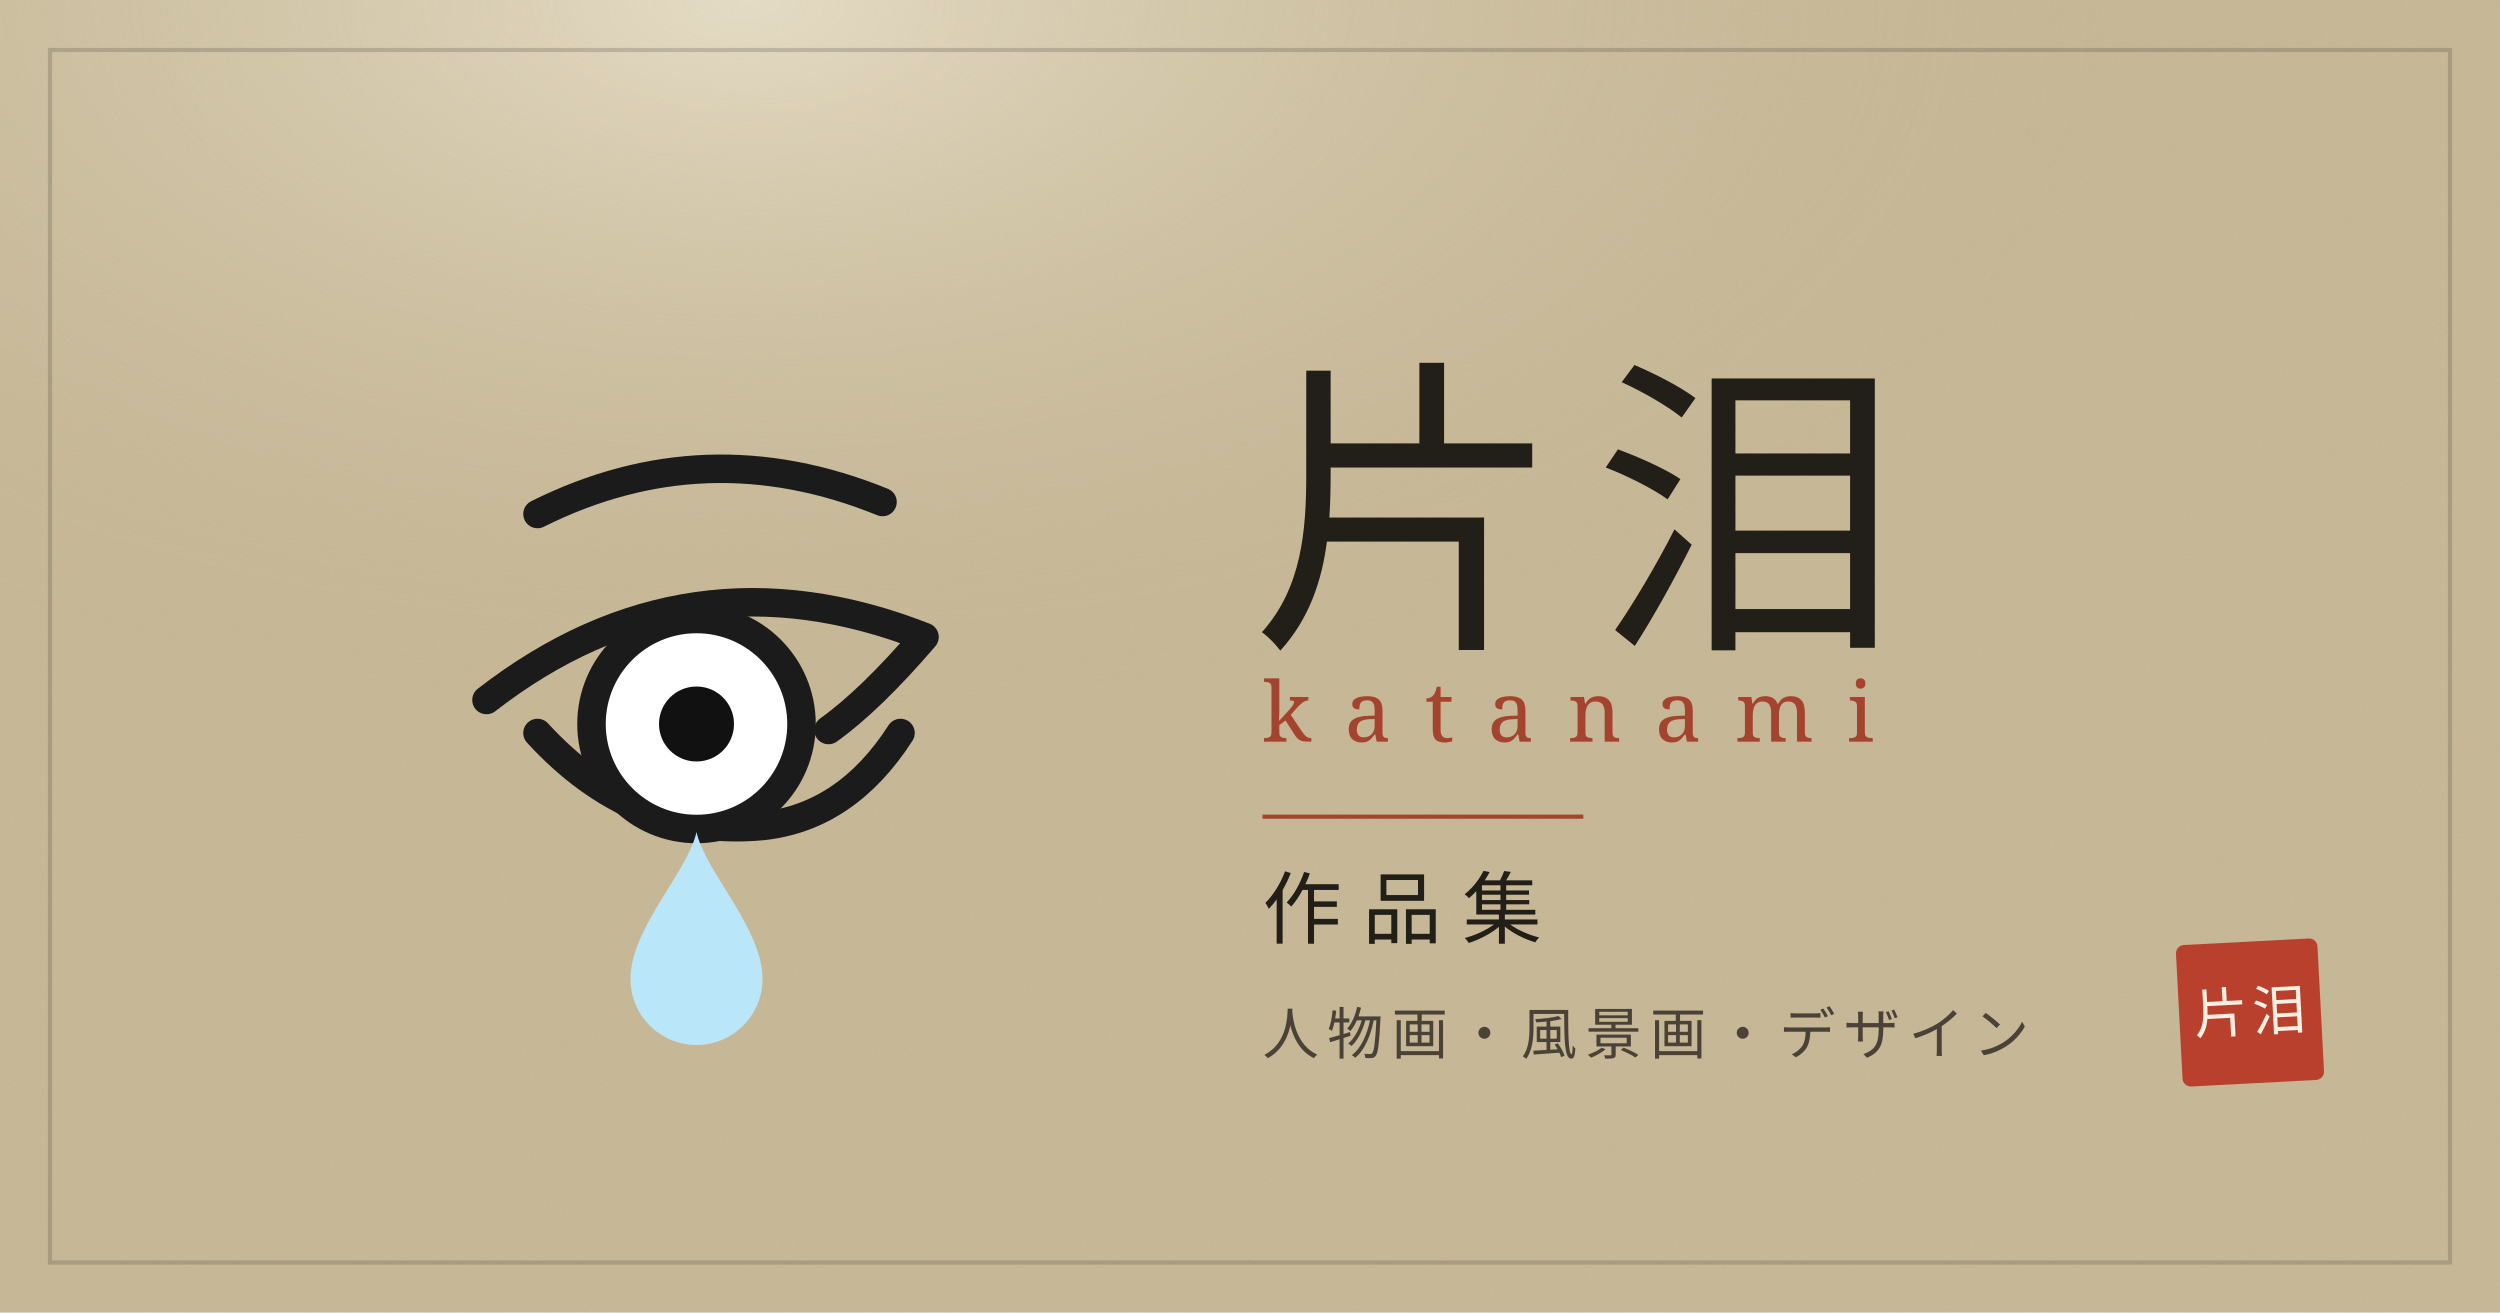
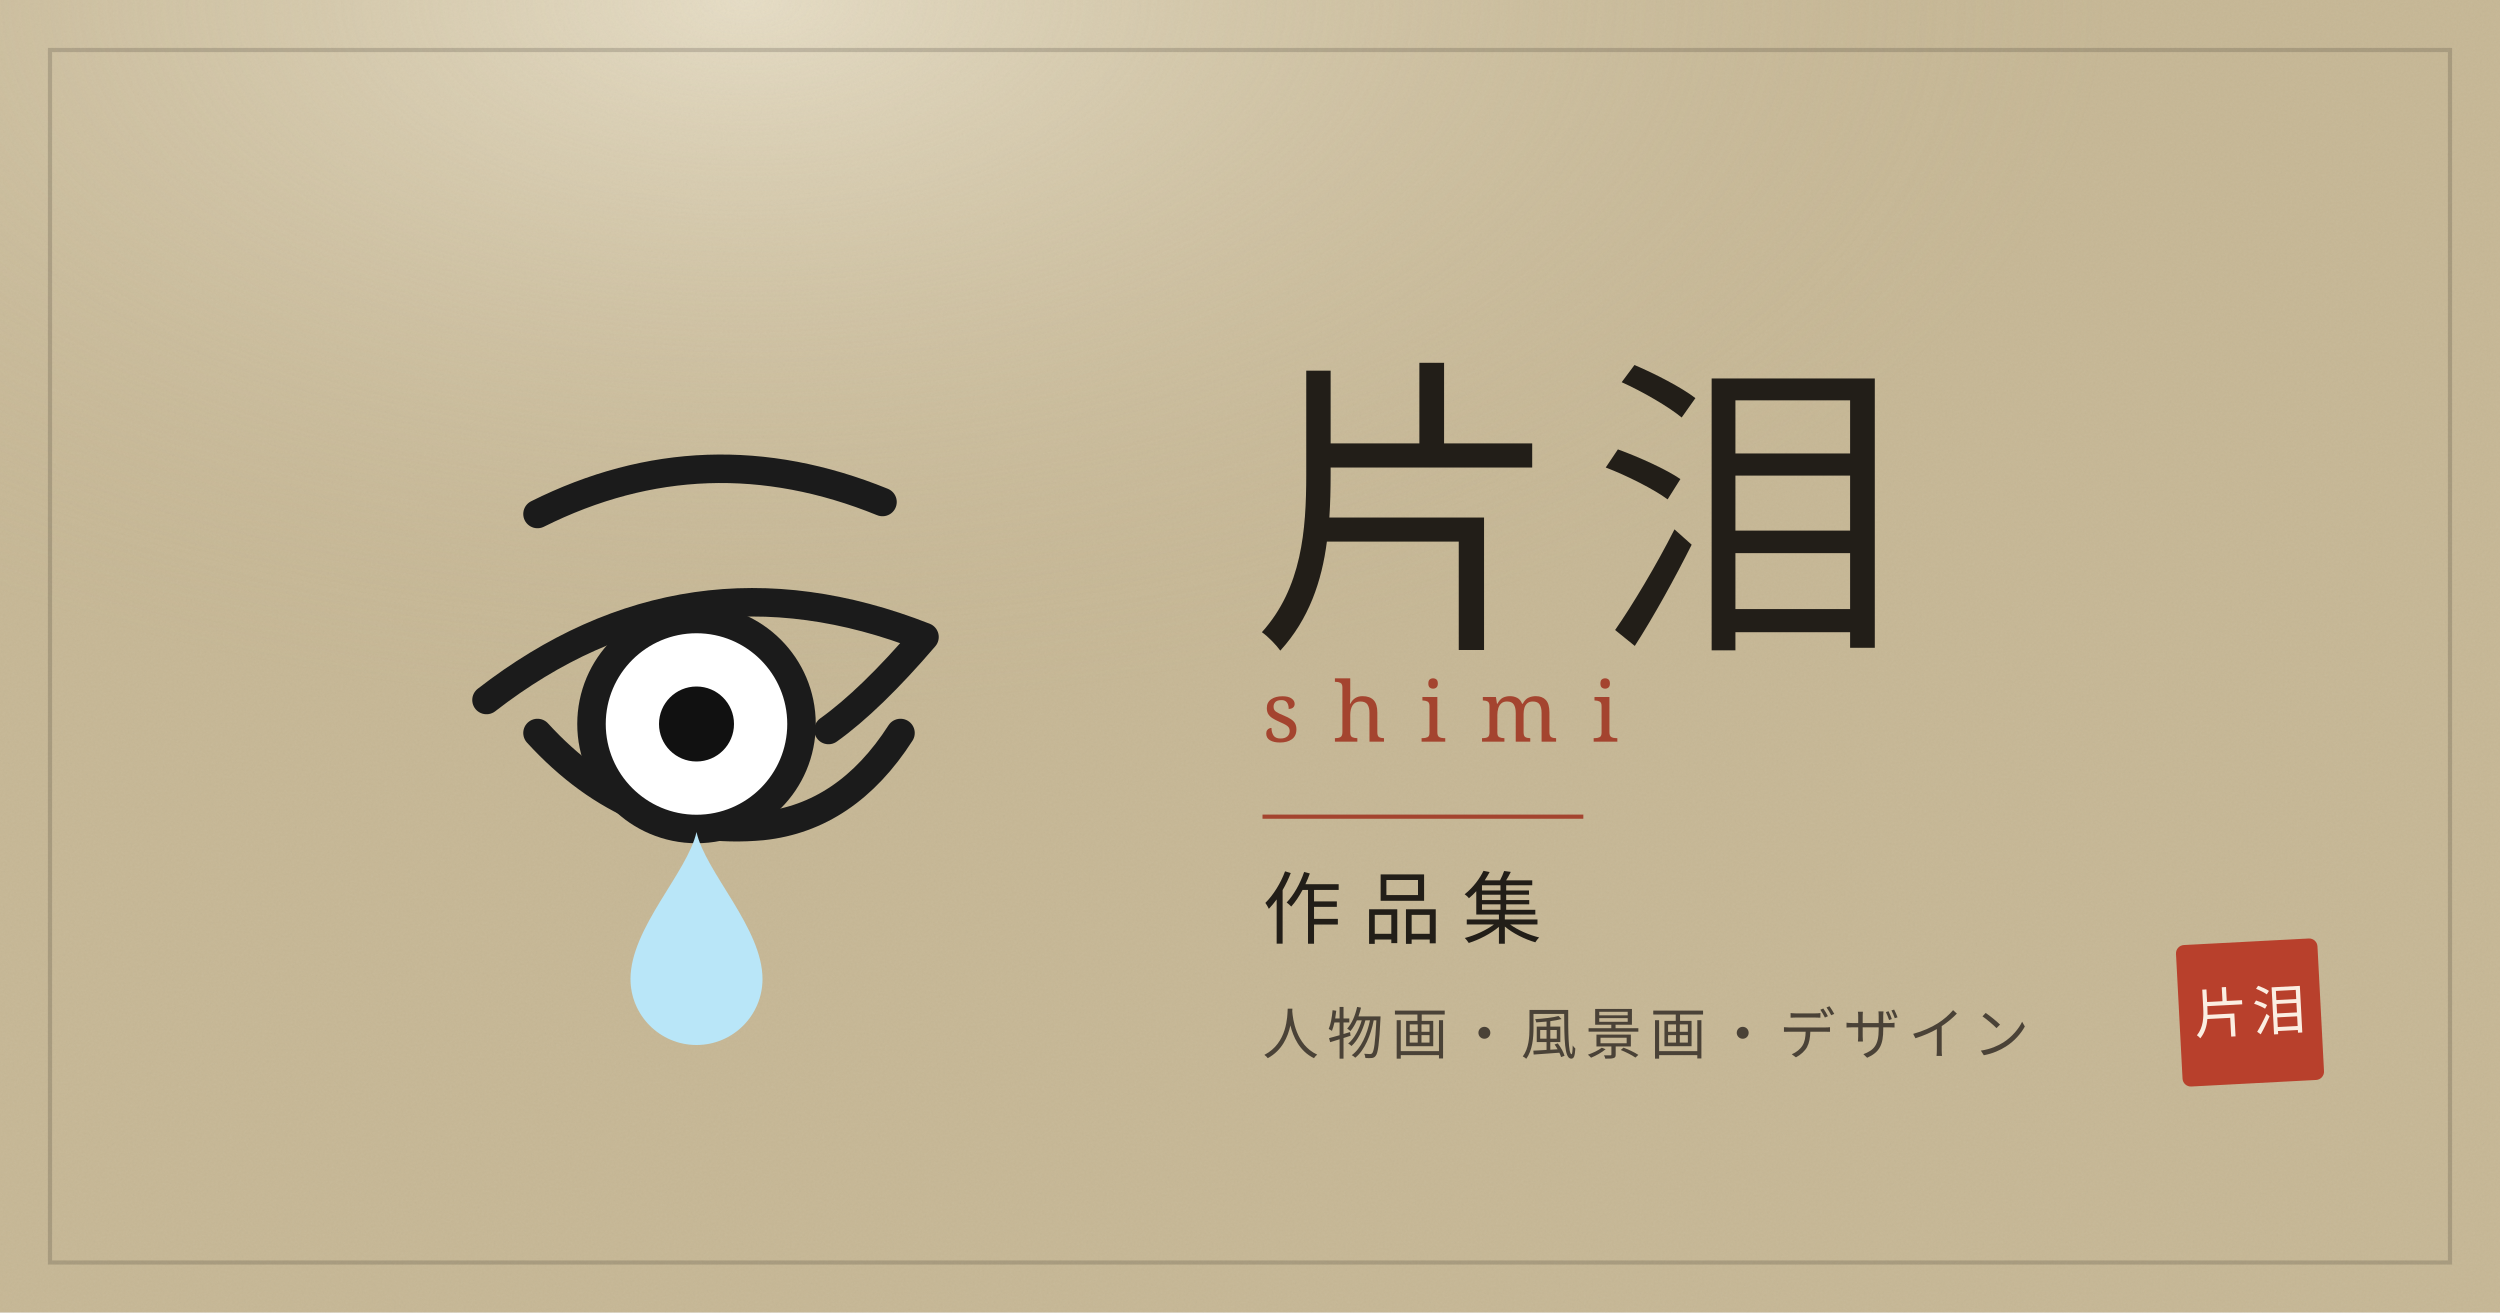
<svg xmlns="http://www.w3.org/2000/svg" viewBox="0 0 1200 630" width="1200" height="630">
  <defs>
    <filter id="grain">
      <feTurbulence type="fractalNoise" baseFrequency="0.9" numOctaves="2" stitchTiles="stitch" />
      <feColorMatrix type="saturate" values="0" />
    </filter>
    <radialGradient id="light" cx="30%" cy="0%" r="90%">
      <stop offset="0%" stop-color="#fffbec" stop-opacity="0.55" />
      <stop offset="60%" stop-color="#c6b795" stop-opacity="0" />
    </radialGradient>
  </defs>
  <rect width="1200" height="630" fill="#c6b795" />
  <rect width="1200" height="630" fill="url(#light)" />
  <rect width="1200" height="630" filter="url(#grain)" opacity="0.06" />
  <rect x="24" y="24" width="1152" height="582" fill="none" stroke="#221e18" stroke-opacity="0.18" stroke-width="2" />
  <g transform="translate(150,120) scale(0.72)">
    <g fill="none" stroke="#1b1b1b" stroke-width="19" stroke-linecap="round" stroke-linejoin="round">
      <path d="M150 176 Q262 120 380 168" />
      <path d="M116 300 Q250 196 408 258 Q372 300 344 320" />
      <path d="M150 322 Q214 392 300 384 Q356 378 392 322" />
      <circle cx="256" cy="316" r="70" fill="#ffffff" />
    </g>
    <circle cx="256" cy="316" r="25" fill="#111111" />
    <path d="M256 388 C262 415 300 452 300 486 A44 44 0 1 1 212 486 C212 452 250 415 256 388 Z" fill="#b9e6f8" />
  </g>
  <g font-family="'Yu Mincho','游明朝','Hiragino Mincho ProN',serif" fill="#221e18">
    <text x="600" y="300" font-size="150" letter-spacing="14">片泪</text>
-     <text x="606" y="356" font-size="40" letter-spacing="16" fill="#a4442f">katanami</text>
+     <text x="606" y="356" font-size="40" letter-spacing="16" fill="#a4442f">shimi</text>
    <line x1="606" y1="392" x2="760" y2="392" stroke="#a4442f" stroke-width="2" />
    <text x="606" y="450" font-size="38" letter-spacing="10">作品集</text>
    <text x="606" y="506" font-size="27" letter-spacing="4" fill="#4a4237">人物画・風景画・デザイン</text>
  </g>
  <g transform="translate(1080,486) rotate(-3)">
    <rect x="-34" y="-34" width="68" height="68" rx="4" fill="#b8402c" />
    <text x="0" y="9" font-family="'Yu Mincho','游明朝',serif" font-size="26" fill="#fbeee2" text-anchor="middle" letter-spacing="2">片泪</text>
  </g>
</svg>
